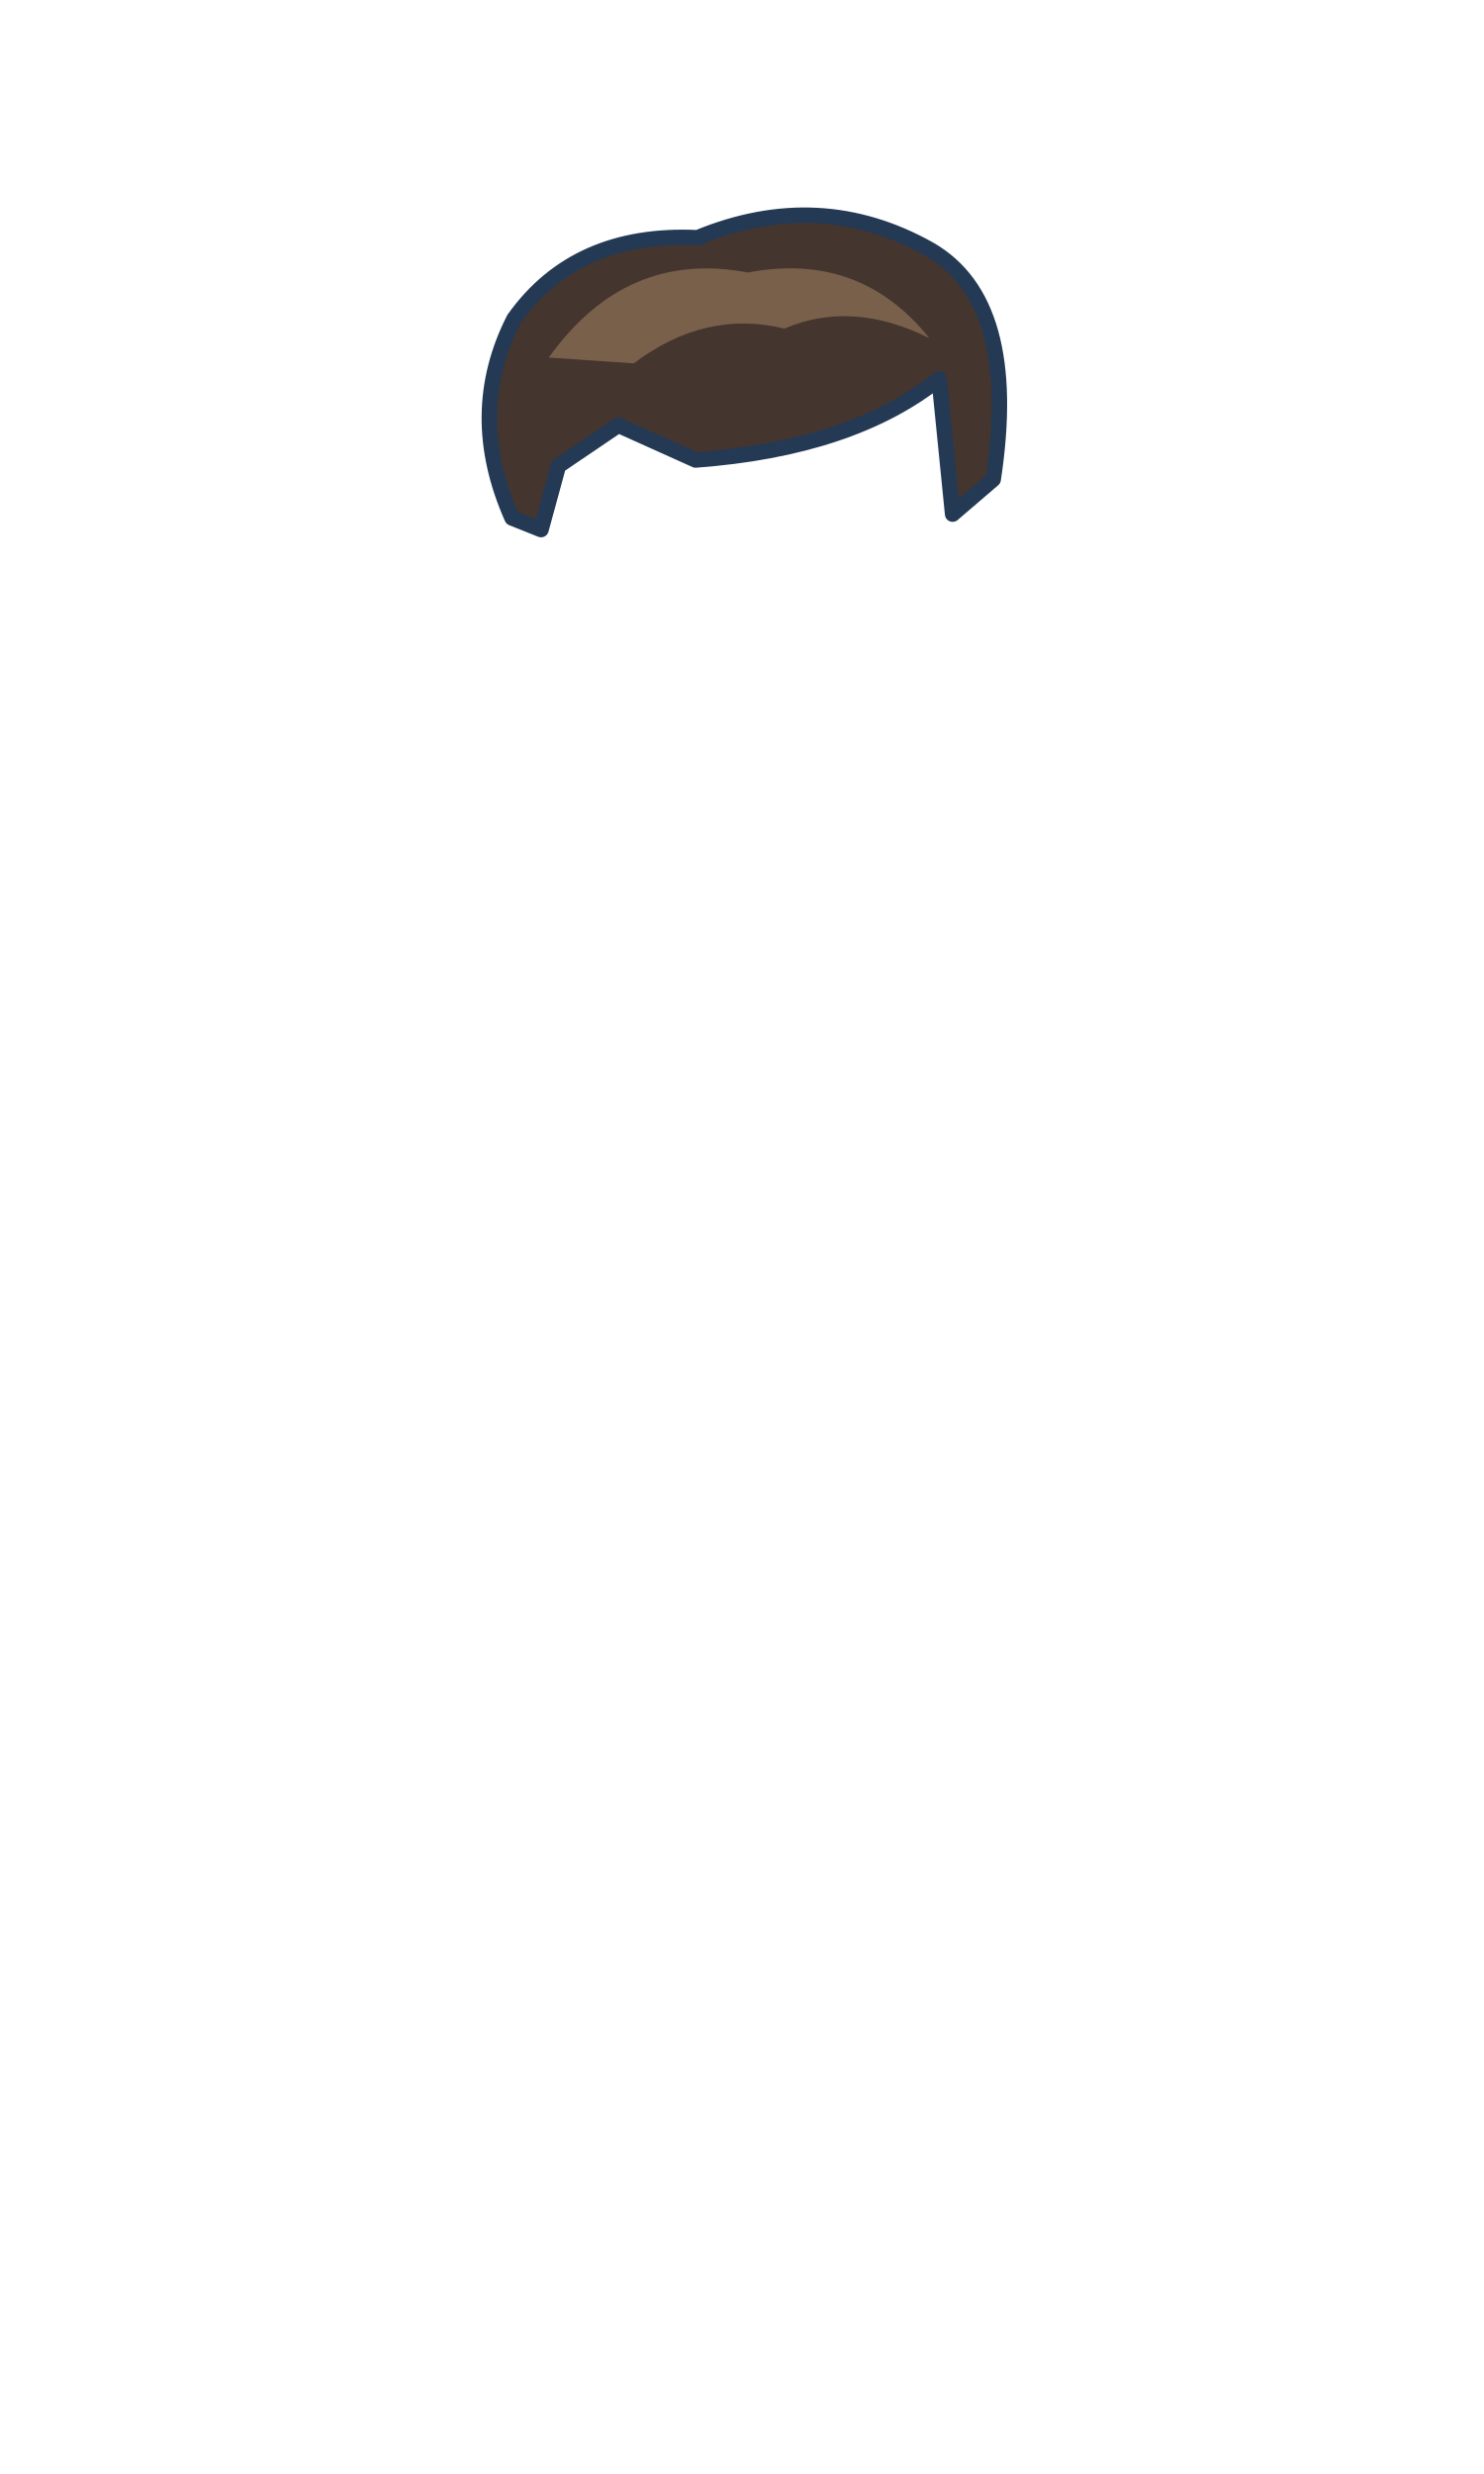
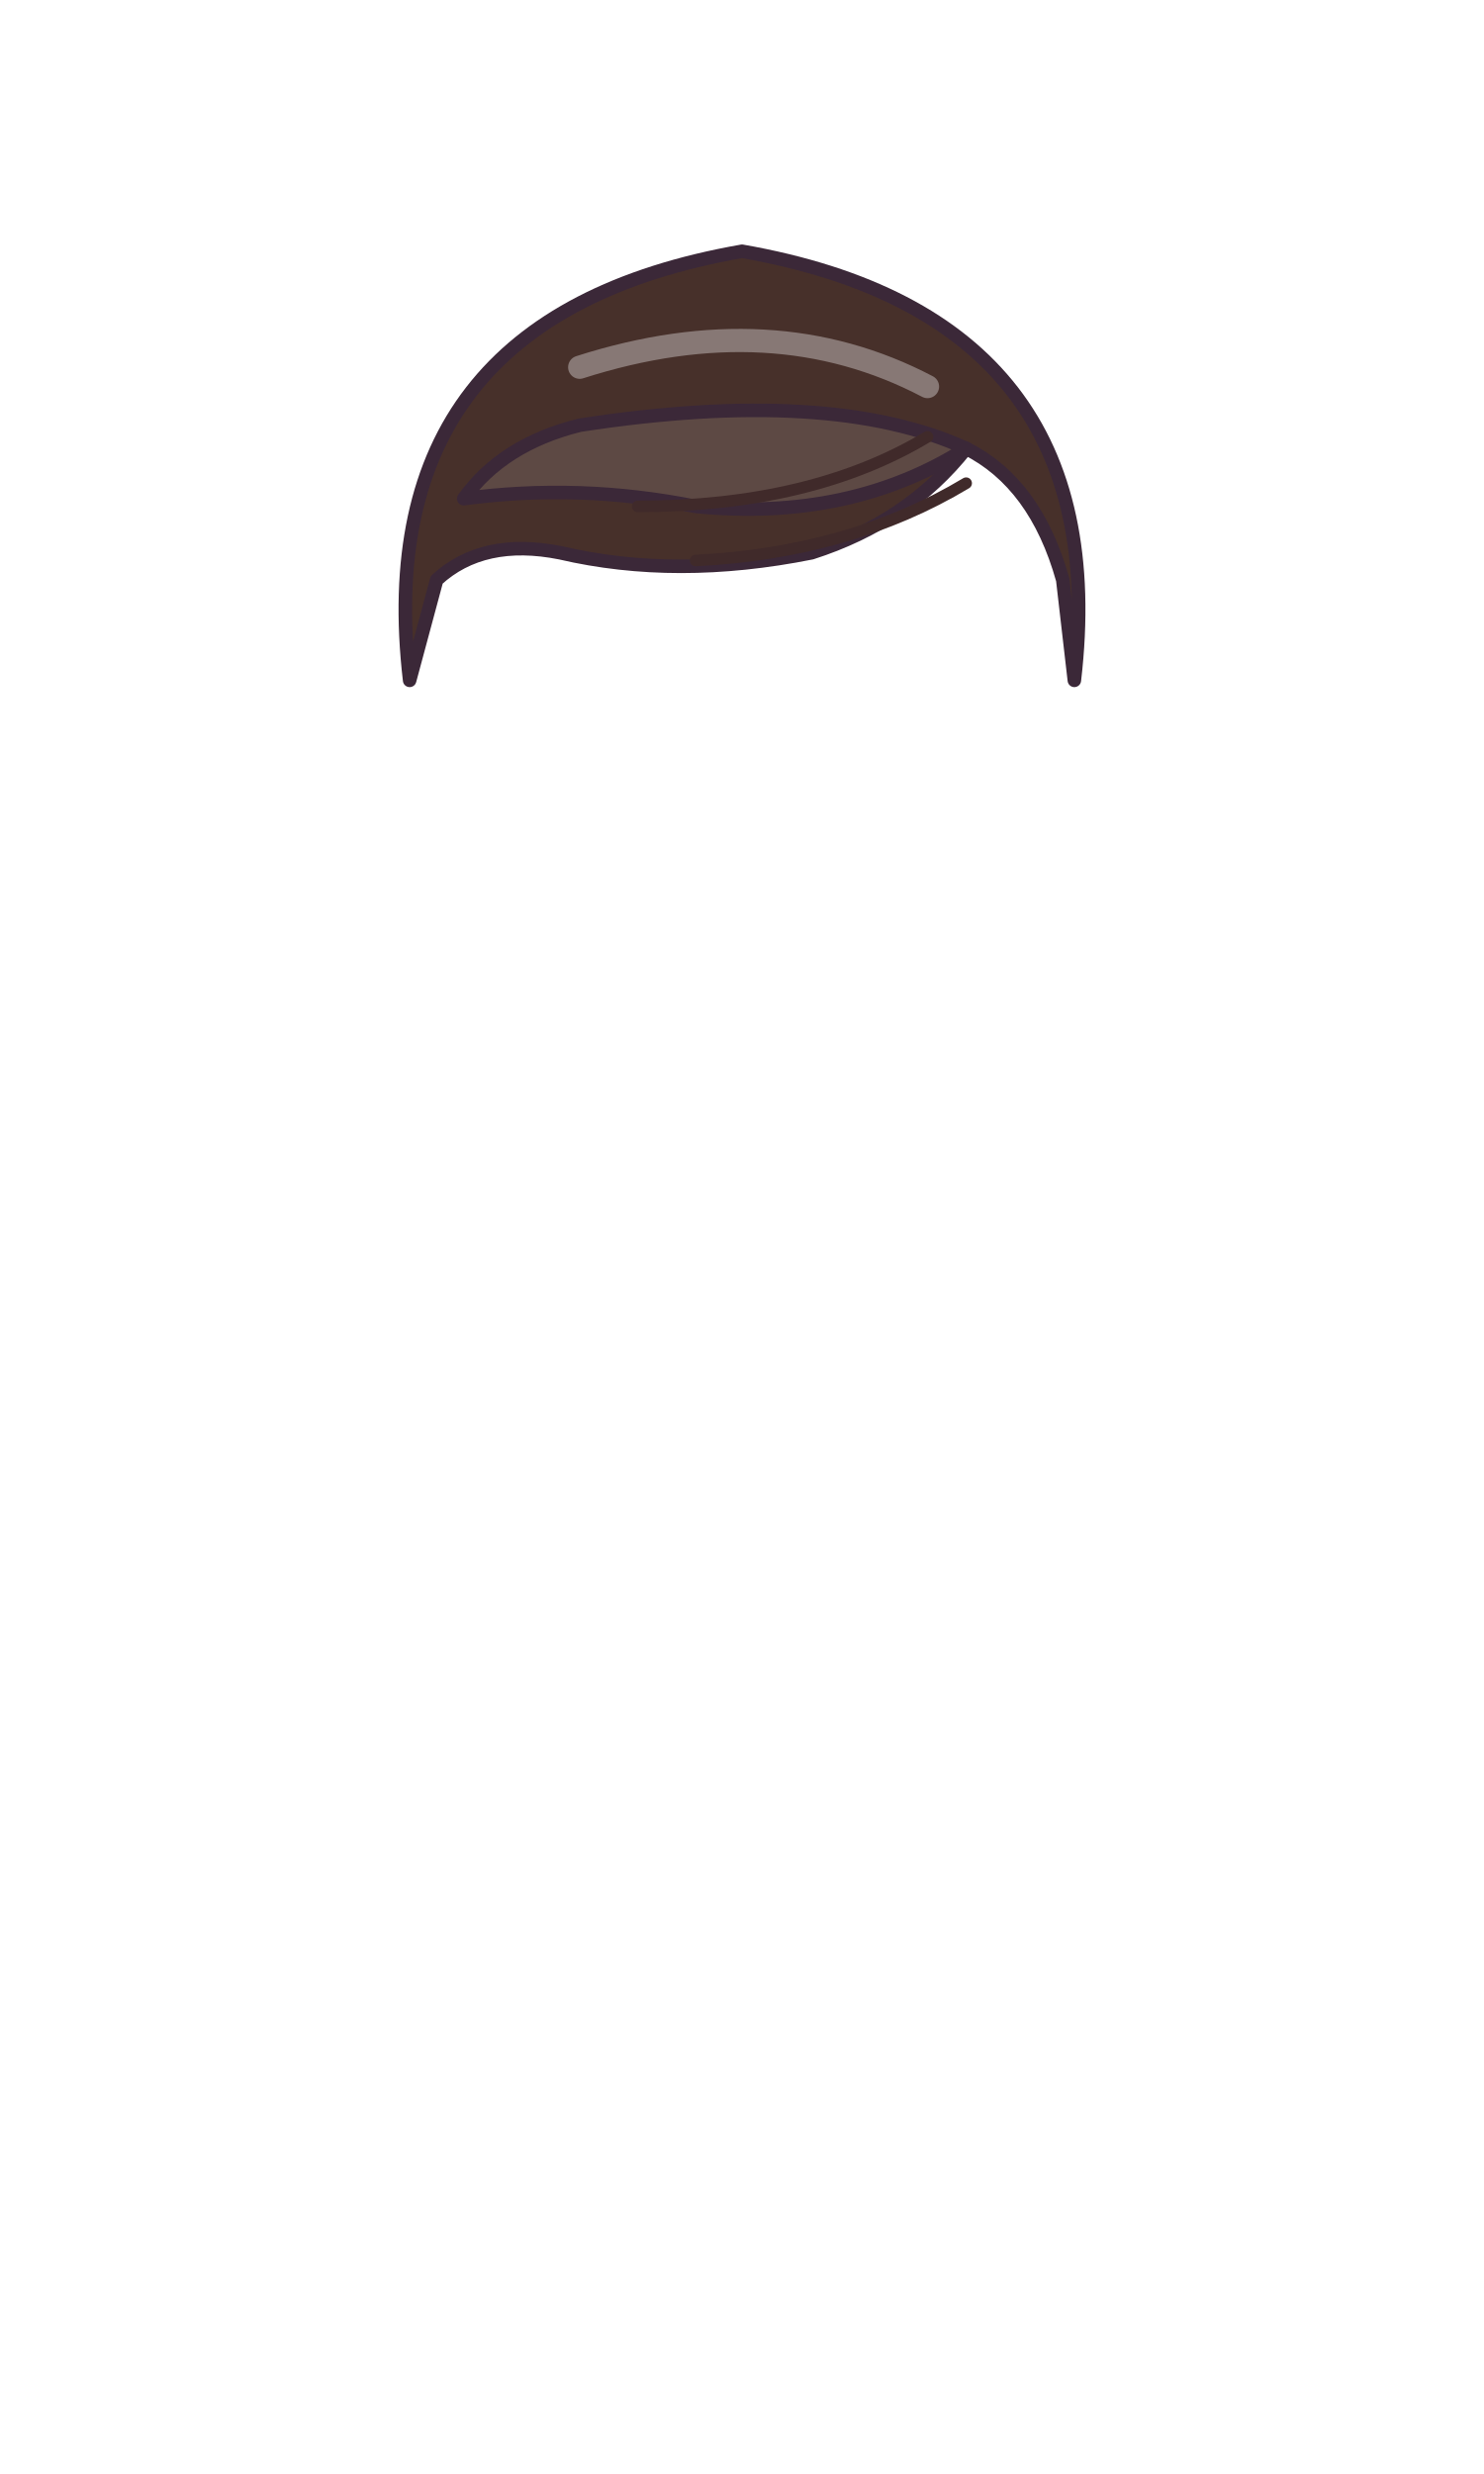
<svg xmlns="http://www.w3.org/2000/svg" width="768" height="1280" viewBox="0 0 768 1280">
-   <g stroke="#243953" stroke-width="8" stroke-linejoin="round" stroke-linecap="round">
-     <path d="M265 268 Q241 214 266 165 Q298 120 361 123 Q424 97 481 129 Q528 156 514 248 L493 266 L486 196 Q441 232 360 238 L320 220 L289 241 L280 274 Z" fill="#45352f" />
-     <path d="M284 185 Q324 129 387 141 Q445 130 481 175 Q441 155 406 170 Q365 160 328 188 Z" fill="#79604b" stroke="none" />
+   <g stroke-linejoin="round" stroke-linecap="round">
+     <path d="M212 352 Q190 164 384 130 Q578 164 556 352 L550 300 Q536 250 500 232 Q470 270 420 286 Q350 300 290 286 Q250 278 226 300 Z" fill="#47302a" stroke="#3b2838" stroke-width="7" />
+     <path d="M500 232 Q430 200 300 220 Q260 230 240 258 Q300 250 360 262 Q440 270 500 232 Z" fill="#5d4944" stroke="#3b2838" stroke-width="7" />
+     <path d="M300 190 Q400 158 480 200" fill="none" stroke="#877875" stroke-width="12" />
+     <path d="M480 226 Q420 262 330 262" fill="none" stroke="#402a2a" stroke-width="6" />
+     <path d="M500 250 Q440 286 360 290" fill="none" stroke="#402a2a" stroke-width="6" />
  </g>
</svg>
